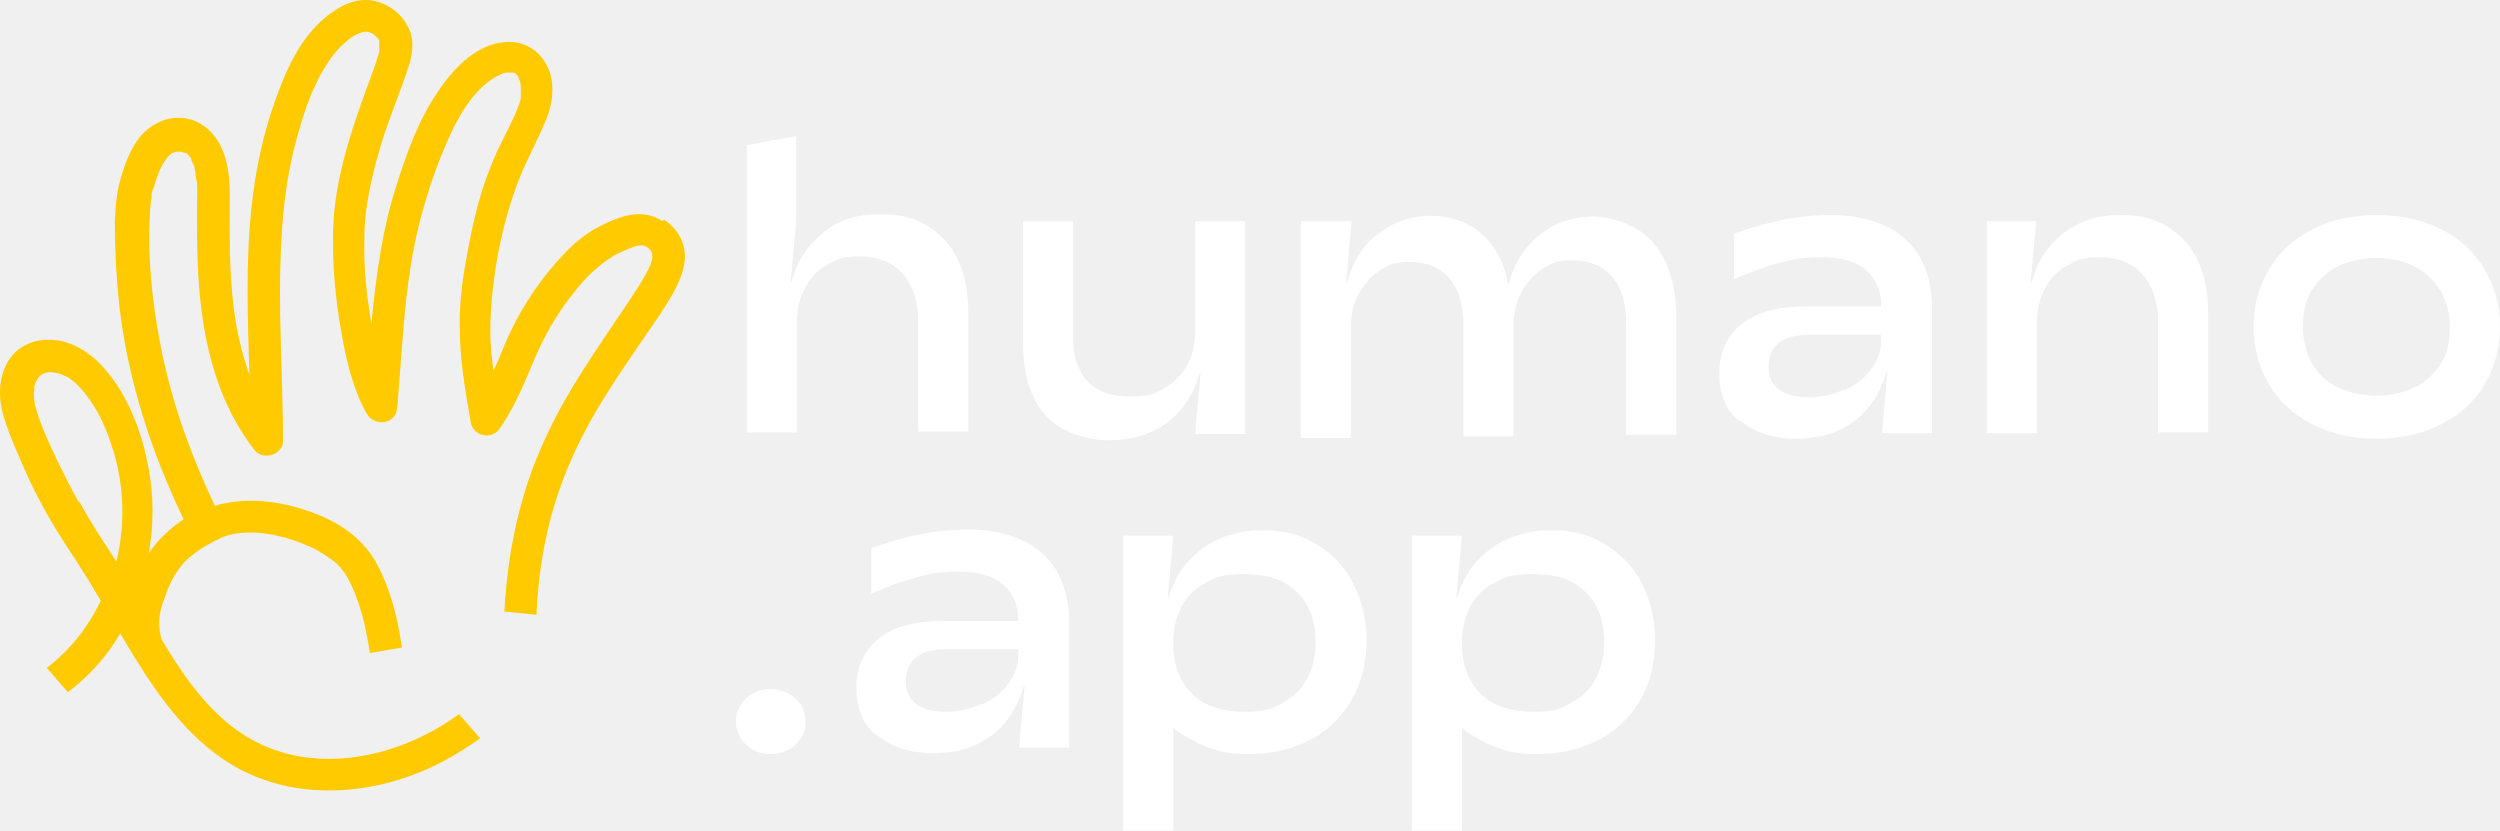
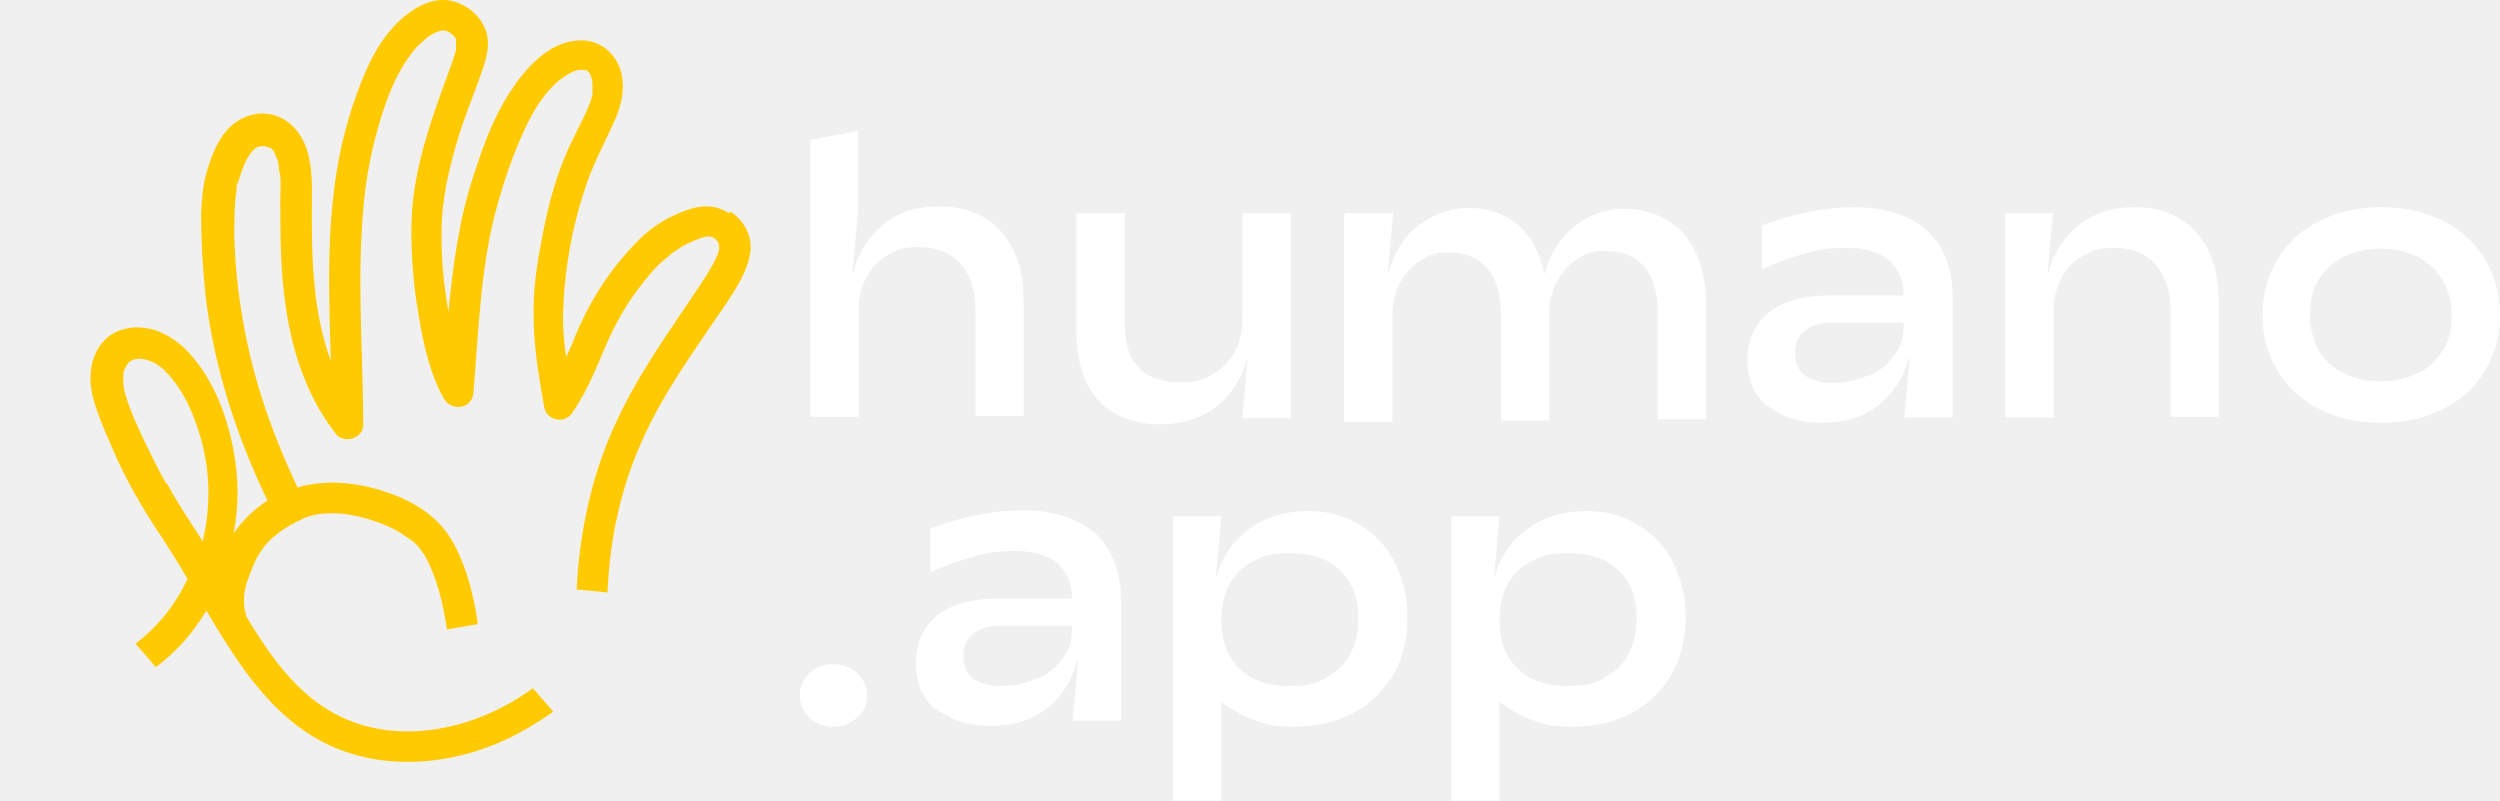
- <svg xmlns="http://www.w3.org/2000/svg" id="Capa_1" version="1.1" viewBox="0 0 319.575 106.179" width="319.575" height="106.179">
+ <svg xmlns="http://www.w3.org/2000/svg" id="Capa_1" version="1.1" viewBox="-12 0 331.575 106.179" width="331.575" height="106.179">
  <defs id="defs1">
    <linearGradient id="swatch17">
      <stop style="stop-color:#523ec4;stop-opacity:1;" offset="0" id="stop17" />
    </linearGradient>
    <style id="style1">
      .st0 {
        fill: #ffcb00;
      }

      .st1 {
        fill: #523ec4;
      }

      .st2 {
        fill: #fb8730;
      }
    </style>
  </defs>
  <g id="g17" transform="translate(-130.325,-110.1214)">
    <g id="g5">
      <path class="st0" d="M 213.6,143 Z" id="path1" />
      <path class="st0" d="M 213.6,143 Z" id="path2" />
      <path class="st0" d="m 178.8,115.4 c 0,0 0,0 0.1,0.3 0,0 0,0 0,0 0,0 0,-0.2 -0.1,-0.3 z" id="path3" />
      <path class="st0" d="m 213.6,143 c 0,0 0,0 0,0 z" id="path4" />
      <path class="st0" d="m 215,138.4 c -2.4,-1.6 -5,-0.8 -7.3,0.3 -2,0.9 -3.7,2.2 -5.2,3.8 -2.8,2.9 -5.2,6.4 -6.9,10 -0.8,1.6 -1.4,3.4 -2.2,5 -0.2,-1.6 -0.4,-3.3 -0.4,-4.9 0,-3.4 0.4,-6.8 1,-10.1 0.7,-3.6 1.7,-7.2 3.1,-10.5 0.9,-2 1.9,-4 2.8,-6 0.8,-1.8 1.3,-3.9 0.9,-5.9 -0.6,-2.9 -3,-4.9 -6,-4.6 -3.8,0.3 -6.9,3.8 -8.8,6.8 -2.2,3.3 -3.6,7.2 -4.8,10.9 -2,6 -2.8,12.1 -3.4,18.3 -0.6,-3.6 -1,-7.2 -0.9,-10.8 0,-4.2 1,-8.3 2.2,-12.3 0.9,-3 2.2,-6 3.2,-9 0.7,-1.9 1.2,-4.1 0.1,-6 -0.7,-1.4 -2.1,-2.5 -3.6,-3 -2.1,-0.7 -4.2,0 -5.9,1.2 -3.8,2.6 -5.8,6.9 -7.3,11.1 -1.6,4.4 -2.6,9 -3.1,13.7 -0.8,7.2 -0.5,14.4 -0.3,21.6 -1.2,-3.3 -1.9,-6.9 -2.2,-10.5 -0.4,-4.1 -0.3,-8.2 -0.3,-12.2 0,-3.2 -0.4,-6.9 -3.2,-9 -2.8,-2.1 -6.5,-1.1 -8.5,1.6 -1.1,1.5 -1.8,3.4 -2.3,5.2 -0.5,1.7 -0.6,3.5 -0.7,5.3 0,3.7 0.2,7.4 0.6,11 1.1,9.4 4.1,18.6 8.2,27.1 -1.8,1.2 -3.3,2.6 -4.5,4.4 0,0 0,0 0,0.1 0.7,-3.7 0.7,-7.5 0,-11.1 -0.8,-4.4 -2.5,-9 -5.4,-12.4 -1.4,-1.7 -3.2,-3.1 -5.4,-3.7 -2.7,-0.7 -5.7,0 -7.2,2.6 -1.2,2.1 -1.2,4.7 -0.5,7 0.8,2.6 2,5.2 3.1,7.7 1.7,3.7 3.8,7.2 6.1,10.6 1.1,1.7 2.2,3.5 3.2,5.2 -1.6,3.4 -3.9,6.3 -6.9,8.6 l 2.7,3.1 c 2.7,-2 5,-4.6 6.7,-7.5 0.8,1.3 1.5,2.6 2.3,3.8 3,4.8 6.6,9.6 11.5,12.7 8.7,5.5 20.2,4.2 28.8,-0.9 1.2,-0.7 2.3,-1.4 3.4,-2.2 l -2.7,-3.1 c -6.8,5 -16.3,7.5 -24.3,4.3 -6.3,-2.5 -10.2,-8 -13.7,-13.8 -0.5,-1.6 -0.4,-3.3 0.2,-4.9 0.2,-0.5 0.4,-1.1 0.6,-1.6 0.1,-0.2 0.2,-0.5 0.3,-0.7 0.2,-0.4 0.1,-0.2 0.3,-0.6 0.7,-1.2 1.4,-2.2 2.5,-3 0.6,-0.5 1.2,-0.9 1.9,-1.3 0.4,-0.2 0.7,-0.4 1.1,-0.6 0.2,0 0.4,-0.2 0.6,-0.3 0,0 0.5,-0.2 0.5,-0.2 2.7,-0.9 5.8,-0.5 8.6,0.4 1.5,0.5 3,1.1 4.3,2 0.3,0.2 0.7,0.5 1,0.7 0.2,0.1 0.3,0.2 0.5,0.4 0,0 0,0 0.1,0.1 0.5,0.5 0.8,1 1.1,1.4 1.7,3 2.5,6.5 3,9.9 l 4.1,-0.7 c -0.5,-3.6 -1.4,-7.3 -3.1,-10.5 -1.8,-3.5 -5,-5.6 -8.7,-6.9 -3.4,-1.2 -7.4,-1.8 -11,-1 -0.4,0 -0.7,0.2 -1.1,0.3 -3.3,-7 -5.9,-14.3 -7.2,-21.9 -0.7,-3.8 -1.1,-7.6 -1.2,-11.5 0,-2 0,-4.1 0.3,-6.1 0,-0.1 0,-0.3 0,-0.4 0,0 0,0 0,0 0,-0.2 0.1,-0.4 0.2,-0.6 0.2,-0.5 0.3,-1 0.5,-1.5 0.4,-1.2 1,-2.4 1.9,-3.1 0.2,-0.1 0.6,-0.2 0.9,-0.2 0.3,0 0.5,0.1 0.8,0.2 0,0 0,0 0.1,0 0,0 0.1,0 0.2,0.1 0.1,0.2 0.3,0.3 0.4,0.5 0,0 0,0 0,0 0,0 0.1,0.2 0.1,0.3 0.1,0.3 0.3,0.6 0.4,0.9 0,0 0,0 0,0 0,0 0,0 0,0.1 0,0.2 0.1,0.4 0.1,0.6 0,0.4 0.1,0.8 0.2,1.2 0.1,1 0,2 0,3 0,3.9 0,7.9 0.4,11.8 0.7,7 2.6,13.9 7,19.5 1,1.3 3.6,0.6 3.6,-1.2 0,-8.6 -0.7,-17.1 -0.2,-25.7 0.2,-4 0.7,-8.1 1.7,-12 1.1,-4.2 2.5,-8.7 5.3,-12.1 0.5,-0.6 1.2,-1.2 1.8,-1.7 0.6,-0.4 1.2,-0.7 1.7,-0.8 0.5,-0.1 0.7,0 1.1,0.2 0.2,0.1 0.4,0.3 0.6,0.5 0,0 0.1,0.1 0.2,0.2 0,0 0,0 0,0.1 0,0 0.2,0.1 0.1,0.3 0,0 0,0 0,0 0,0 0,0 0,0 0,0 0,0 0,0 0,0 0,0 0,0.1 0,0.2 0,0.3 0,0.5 0,0.2 0,0.3 0,0.5 0.1,-0.6 0,0 0,0.2 -0.2,0.5 -0.3,1 -0.5,1.6 -2.5,6.8 -5.2,13.8 -5.4,21.2 -0.1,4.4 0.3,8.9 1.1,13.2 0.6,3.5 1.5,7.2 3.2,10.2 1,1.7 3.7,1.4 3.9,-0.7 0.7,-8 0.9,-16.1 2.9,-23.9 1,-3.8 2.3,-7.7 4,-11.3 1.3,-2.8 3.4,-6.2 6.4,-7.5 0.4,-0.2 0.3,-0.1 0.6,-0.2 0.2,0 0.3,0 0.5,0 0,0 0,0 0,0 0.1,0 0.2,0 0.4,0 0,0 0,0 0,0 0.1,0 0.2,0 0.3,0.1 0,0 0,0 0,0 0,0 0.1,0.1 0.2,0.2 0,0 0,0 0,0 0,0 0.2,0.2 0.2,0.3 0,0.1 0.1,0.3 0.2,0.5 0,0 0.1,0.5 0.1,0.6 0,0 0,0 0,0 0,0 0,0.2 0,0.3 0,0.2 0,0.4 0,0.6 0,0.2 0,0.4 0,0.5 0,0 0,0 0,0 0,0 0,0.2 0,0.2 -0.2,0.8 -0.5,1.5 -0.8,2.2 -0.9,2 -2,3.9 -2.8,5.9 -1.4,3.3 -2.3,6.8 -3,10.4 -0.7,3.6 -1.3,7.2 -1.2,10.9 0,4 0.7,8 1.4,12 0.3,1.8 2.7,2.3 3.7,0.8 1.9,-2.7 3.2,-5.9 4.5,-9 1.3,-3 2.9,-5.8 5,-8.4 0.9,-1.1 1.6,-2 2.7,-2.9 0.4,-0.3 0.8,-0.7 1.2,-1 0.2,-0.1 0.4,-0.3 0.6,-0.4 0,0 0,0 0,0 0.1,0 0.2,-0.1 0.3,-0.2 0.6,-0.4 1.3,-0.7 2,-1 0.7,-0.3 1.5,-0.6 2.1,-0.5 0,0 0.3,0.2 0.3,0.1 0.1,0 0.3,0.3 0.3,0.2 0.1,0.2 0.3,0.3 0.4,0.5 0,0 0,0.2 0.1,0.3 0,0 0,0 0,0 0,0 0,0 0,0 0,0 0,0 0,0 0,0.1 0,0.2 0,0.1 0,0 0,0 0,0 0,0 0,0.1 0,0.2 0,0 0,-0.1 0,-0.2 0,0 0,0.1 0,0.2 0,0 0,0.2 0,0.3 0,0 0,0 0,0 -0.1,0.4 -0.2,0.8 -0.4,1.1 0,0.2 -0.2,0.4 -0.3,0.6 0,0 0,0.2 -0.1,0.2 0,0 0,0.1 -0.1,0.2 -0.6,1.1 -1.3,2.1 -2,3.2 -3.8,5.7 -7.8,11.2 -10.7,17.5 -3.3,7 -4.9,14.6 -5.3,22.3 l 4.1,0.4 c 0.3,-7.2 1.8,-14.1 4.8,-20.6 2.9,-6.4 7.1,-12 11,-17.8 1.3,-2 2.7,-4.1 3.1,-6.5 0.4,-2.2 -0.7,-4.4 -2.6,-5.6 z m -74.6,35.9 c -1,-1.7 -1.8,-3.4 -2.7,-5.2 -1,-2.1 -2.1,-4.5 -2.7,-6.5 -0.3,-0.9 -0.4,-1.8 -0.3,-2.7 0,-0.4 0,-0.5 0.2,-0.9 0.2,-0.4 0.3,-0.6 0.6,-0.9 0.6,-0.4 1.3,-0.5 2,-0.3 0.4,0 0.8,0.3 1.2,0.4 0.3,0.1 0.5,0.3 0.8,0.5 0,0 0.6,0.5 0.6,0.5 2.5,2.5 3.9,5.7 4.9,9.2 1.2,4.3 1.3,9 0.2,13.5 -1.6,-2.5 -3.3,-5 -4.7,-7.6 z m 55.7,-54.5 c -0.2,0 -0.1,0 0,0 z m 0.5,0.3 z m 0.3,1.3 c 0,0.1 0,0.2 0,0 z" id="path5" />
    </g>
    <g id="g16" style="fill:#ffffff;fill-opacity:1">
      <g id="g11" style="fill:#ffffff;fill-opacity:1">
        <path class="st2" d="m 225.7,128.7 6.4,-1.2 v 10.8 l -0.7,7.9 h 0.1 c 0.7,-2.7 2.1,-4.8 4.1,-6.4 2,-1.6 4.4,-2.3 7.2,-2.3 2.8,0 4.4,0.5 6.1,1.5 1.7,1 3,2.5 3.9,4.4 0.9,1.9 1.3,4.2 1.3,6.9 v 15 h -6.4 v -14.2 c 0,-2.5 -0.7,-4.5 -2,-6 -1.3,-1.5 -3.2,-2.2 -5.5,-2.2 -2.3,0 -3,0.4 -4.2,1.1 -1.2,0.7 -2.2,1.7 -2.8,3 -0.7,1.3 -1,2.7 -1,4.4 v 14 h -6.4 v -36.8 z" id="path6" style="fill:#ffffff;fill-opacity:1" />
        <path class="st2" d="m 263.9,163.1 c -1.9,-2.1 -2.8,-5.2 -2.8,-9.3 v -15.4 h 6.4 v 14.7 c 0,2.6 0.6,4.5 1.9,5.8 1.2,1.3 3,1.9 5.4,1.9 2.4,0 3.2,-0.3 4.4,-1.1 1.3,-0.7 2.2,-1.7 2.9,-2.9 0.7,-1.3 1,-2.7 1,-4.4 v -14 h 6.4 v 27.2 h -6.4 l 0.7,-7.9 h -0.1 c -0.7,2.7 -2.1,4.8 -4.1,6.4 -2,1.5 -4.5,2.3 -7.5,2.3 -3,0 -6.3,-1.1 -8.1,-3.2 z" id="path7" style="fill:#ffffff;fill-opacity:1" />
        <path class="st2" d="m 296.7,138.4 h 6.4 l -0.7,7.9 h 0.1 c 0.7,-2.7 2,-4.8 4,-6.3 2,-1.5 4.2,-2.3 6.7,-2.3 2.5,0 4.8,0.8 6.5,2.3 1.7,1.5 2.9,3.6 3.4,6.4 h 0.1 c 0.7,-2.7 2.1,-4.8 4,-6.3 1.9,-1.5 4.2,-2.3 6.7,-2.3 2.5,0 5.9,1.1 7.8,3.4 1.9,2.3 2.9,5.4 2.9,9.5 v 15 h -6.4 v -14.2 c 0,-2.6 -0.6,-4.6 -1.8,-6 -1.2,-1.4 -2.9,-2.1 -5.1,-2.1 -2.2,0 -2.6,0.4 -3.8,1.1 -1.1,0.7 -2,1.7 -2.7,3 -0.7,1.3 -1,2.7 -1,4.4 v 14 h -6.4 v -14.2 c 0,-2.6 -0.6,-4.6 -1.8,-6 -1.2,-1.4 -2.9,-2.1 -5.1,-2.1 -2.2,0 -2.6,0.4 -3.8,1.1 -1.1,0.7 -2,1.7 -2.7,3 -0.7,1.3 -1,2.7 -1,4.4 v 14 h -6.4 v -27.2 z" id="path8" style="fill:#ffffff;fill-opacity:1" />
        <path class="st2" d="m 352.7,164 c -1.8,-1.5 -2.6,-3.6 -2.6,-6.2 0,-2.6 1,-4.8 2.9,-6.3 1.9,-1.5 4.7,-2.2 8.2,-2.2 h 9.6 c 0,-2.1 -0.7,-3.6 -2,-4.7 -1.3,-1.1 -3.2,-1.6 -5.6,-1.6 -2.4,0 -3.5,0.2 -5.3,0.7 -1.9,0.5 -3.8,1.2 -5.9,2.1 V 140 c 4.4,-1.6 8.5,-2.4 12.3,-2.4 3.8,0 7.3,1 9.6,3.1 2.2,2 3.4,5 3.4,8.9 v 15.9 h -6.4 l 0.7,-7.9 h -0.1 c -0.8,2.8 -2.2,4.9 -4.2,6.4 -2,1.5 -4.5,2.2 -7.4,2.2 -2.9,0 -5.3,-0.8 -7.1,-2.3 z m 13.4,-4 c 1.4,-0.6 2.6,-1.5 3.4,-2.7 0.9,-1.1 1.3,-2.3 1.3,-3.7 v -0.7 h -9 c -1.8,0 -3.1,0.3 -4,1 -0.9,0.7 -1.4,1.7 -1.4,3 0,1.3 0.4,2.3 1.3,3 0.9,0.7 2.2,1 3.8,1 1.6,0 3.1,-0.3 4.6,-1 z" id="path9" style="fill:#ffffff;fill-opacity:1" />
        <path class="st2" d="m 384.2,138.4 h 6.4 l -0.7,7.9 h 0.1 c 0.7,-2.7 2.1,-4.8 4.1,-6.4 2,-1.5 4.4,-2.3 7.2,-2.3 2.8,0 4.4,0.5 6.1,1.5 1.7,1 3,2.5 3.9,4.4 0.9,1.9 1.3,4.2 1.3,6.9 v 15 h -6.4 v -14.2 c 0,-2.5 -0.7,-4.5 -2,-6 -1.3,-1.5 -3.2,-2.2 -5.5,-2.2 -2.3,0 -3,0.4 -4.2,1.1 -1.2,0.7 -2.2,1.7 -2.8,3 -0.7,1.3 -1,2.7 -1,4.4 v 14 h -6.4 v -27.2 z" id="path10" style="fill:#ffffff;fill-opacity:1" />
        <path class="st2" d="m 426,164.4 c -2.4,-1.2 -4.3,-2.9 -5.6,-5.1 -1.3,-2.2 -2,-4.6 -2,-7.4 0,-2.8 0.7,-5.2 2,-7.4 1.3,-2.2 3.2,-3.9 5.6,-5.1 2.4,-1.2 5.1,-1.8 8.1,-1.8 3,0 5.8,0.6 8.2,1.8 2.4,1.2 4.3,2.9 5.6,5.1 1.3,2.2 2,4.6 2,7.4 0,2.8 -0.7,5.2 -2,7.4 -1.3,2.2 -3.2,3.9 -5.6,5.1 -2.4,1.2 -5.1,1.8 -8.2,1.8 -3.1,0 -5.7,-0.6 -8.1,-1.8 z m 13.1,-4.8 c 1.4,-0.7 2.5,-1.8 3.3,-3.1 0.8,-1.3 1.1,-2.9 1.1,-4.6 0,-1.7 -0.4,-3.2 -1.2,-4.6 -0.8,-1.3 -1.9,-2.4 -3.3,-3.1 -1.4,-0.7 -3,-1.1 -4.9,-1.1 -1.9,0 -3.5,0.4 -5,1.1 -1.4,0.7 -2.5,1.8 -3.3,3.1 -0.8,1.3 -1.1,2.9 -1.1,4.6 0,1.7 0.4,3.2 1.1,4.6 0.8,1.3 1.8,2.4 3.3,3.1 1.4,0.7 3.1,1.1 5,1.1 1.9,0 3.5,-0.4 4.9,-1.1 z" id="path11" style="fill:#ffffff;fill-opacity:1" />
      </g>
      <g id="g15" style="fill:#ffffff;fill-opacity:1">
        <path class="st2" d="m 225.7,205.3 c -0.8,-0.8 -1.3,-1.8 -1.3,-2.9 0,-1.1 0.4,-2.2 1.3,-3 0.8,-0.8 1.9,-1.2 3.1,-1.2 1.2,0 2.3,0.4 3.2,1.2 0.9,0.8 1.3,1.8 1.3,3 0,1.2 -0.4,2.1 -1.3,2.9 -0.9,0.8 -1.9,1.2 -3.2,1.2 -1.3,0 -2.3,-0.4 -3.1,-1.2 z" id="path12" style="fill:#ffffff;fill-opacity:1" />
        <path class="st2" d="m 242.4,204.2 c -1.8,-1.5 -2.6,-3.6 -2.6,-6.2 0,-2.6 1,-4.8 2.9,-6.3 1.9,-1.5 4.7,-2.2 8.2,-2.2 h 9.6 c 0,-2.1 -0.7,-3.6 -2,-4.7 -1.3,-1.1 -3.2,-1.6 -5.6,-1.6 -2.4,0 -3.5,0.2 -5.3,0.7 -1.9,0.5 -3.8,1.2 -5.9,2.1 v -5.8 c 4.4,-1.6 8.5,-2.4 12.3,-2.4 3.8,0 7.3,1 9.6,3.1 2.2,2 3.4,5 3.4,8.9 v 15.9 h -6.4 l 0.7,-7.9 h -0.1 c -0.8,2.8 -2.2,4.9 -4.2,6.4 -2,1.5 -4.5,2.2 -7.4,2.2 -2.9,0 -5.3,-0.8 -7.1,-2.3 z m 13.4,-4 c 1.4,-0.6 2.6,-1.5 3.4,-2.7 0.9,-1.1 1.3,-2.3 1.3,-3.7 v -0.7 h -9 c -1.8,0 -3.1,0.3 -4,1 -0.9,0.7 -1.4,1.7 -1.4,3 0,1.3 0.4,2.3 1.3,3 0.9,0.7 2.2,1 3.8,1 1.6,0 3.1,-0.3 4.6,-1 z" id="path13" style="fill:#ffffff;fill-opacity:1" />
        <path class="st2" d="m 273.9,178.6 h 6.4 l -0.7,7.9 h 0.1 c 0.8,-2.7 2.3,-4.8 4.4,-6.3 2.1,-1.5 4.7,-2.3 7.6,-2.3 2.9,0 4.9,0.6 6.9,1.8 2,1.2 3.6,2.8 4.7,5 1.1,2.2 1.7,4.6 1.7,7.3 0,2.7 -0.6,5.4 -1.9,7.6 -1.3,2.2 -3,3.9 -5.3,5.1 -2.3,1.2 -4.9,1.8 -7.8,1.8 -2.9,0 -3.6,-0.3 -5.1,-0.8 -1.5,-0.5 -3.1,-1.4 -4.6,-2.5 v 13.1 h -6.4 z m 20.4,21.3 c 1.4,-0.7 2.4,-1.7 3.1,-3 0.7,-1.3 1.1,-2.9 1.1,-4.7 0,-2.7 -0.8,-4.9 -2.4,-6.4 -1.6,-1.6 -3.8,-2.3 -6.7,-2.3 -2.9,0 -3.6,0.4 -4.9,1.1 -1.4,0.7 -2.4,1.7 -3.1,3 -0.7,1.3 -1.1,2.9 -1.1,4.7 0,2.8 0.8,4.9 2.4,6.5 1.6,1.6 3.9,2.3 6.7,2.3 2.8,0 3.5,-0.4 4.9,-1.1 z" id="path14" style="fill:#ffffff;fill-opacity:1" />
        <path class="st2" d="m 310.8,178.6 h 6.4 l -0.7,7.9 h 0.1 c 0.8,-2.7 2.3,-4.8 4.4,-6.3 2.1,-1.5 4.7,-2.3 7.6,-2.3 2.9,0 4.9,0.6 6.9,1.8 2,1.2 3.6,2.8 4.7,5 1.1,2.2 1.7,4.6 1.7,7.3 0,2.7 -0.6,5.4 -1.9,7.6 -1.3,2.2 -3,3.9 -5.3,5.1 -2.3,1.2 -4.9,1.8 -7.8,1.8 -2.9,0 -3.6,-0.3 -5.1,-0.8 -1.5,-0.5 -3.1,-1.4 -4.6,-2.5 v 13.1 h -6.4 z m 20.4,21.3 c 1.4,-0.7 2.4,-1.7 3.1,-3 0.7,-1.3 1.1,-2.9 1.1,-4.7 0,-2.7 -0.8,-4.9 -2.4,-6.4 -1.6,-1.6 -3.8,-2.3 -6.7,-2.3 -2.9,0 -3.6,0.4 -4.9,1.1 -1.4,0.7 -2.4,1.7 -3.1,3 -0.7,1.3 -1.1,2.9 -1.1,4.7 0,2.8 0.8,4.9 2.4,6.5 1.6,1.6 3.9,2.3 6.7,2.3 2.8,0 3.5,-0.4 4.9,-1.1 z" id="path15" style="fill:#ffffff;fill-opacity:1" />
      </g>
    </g>
  </g>
</svg>
